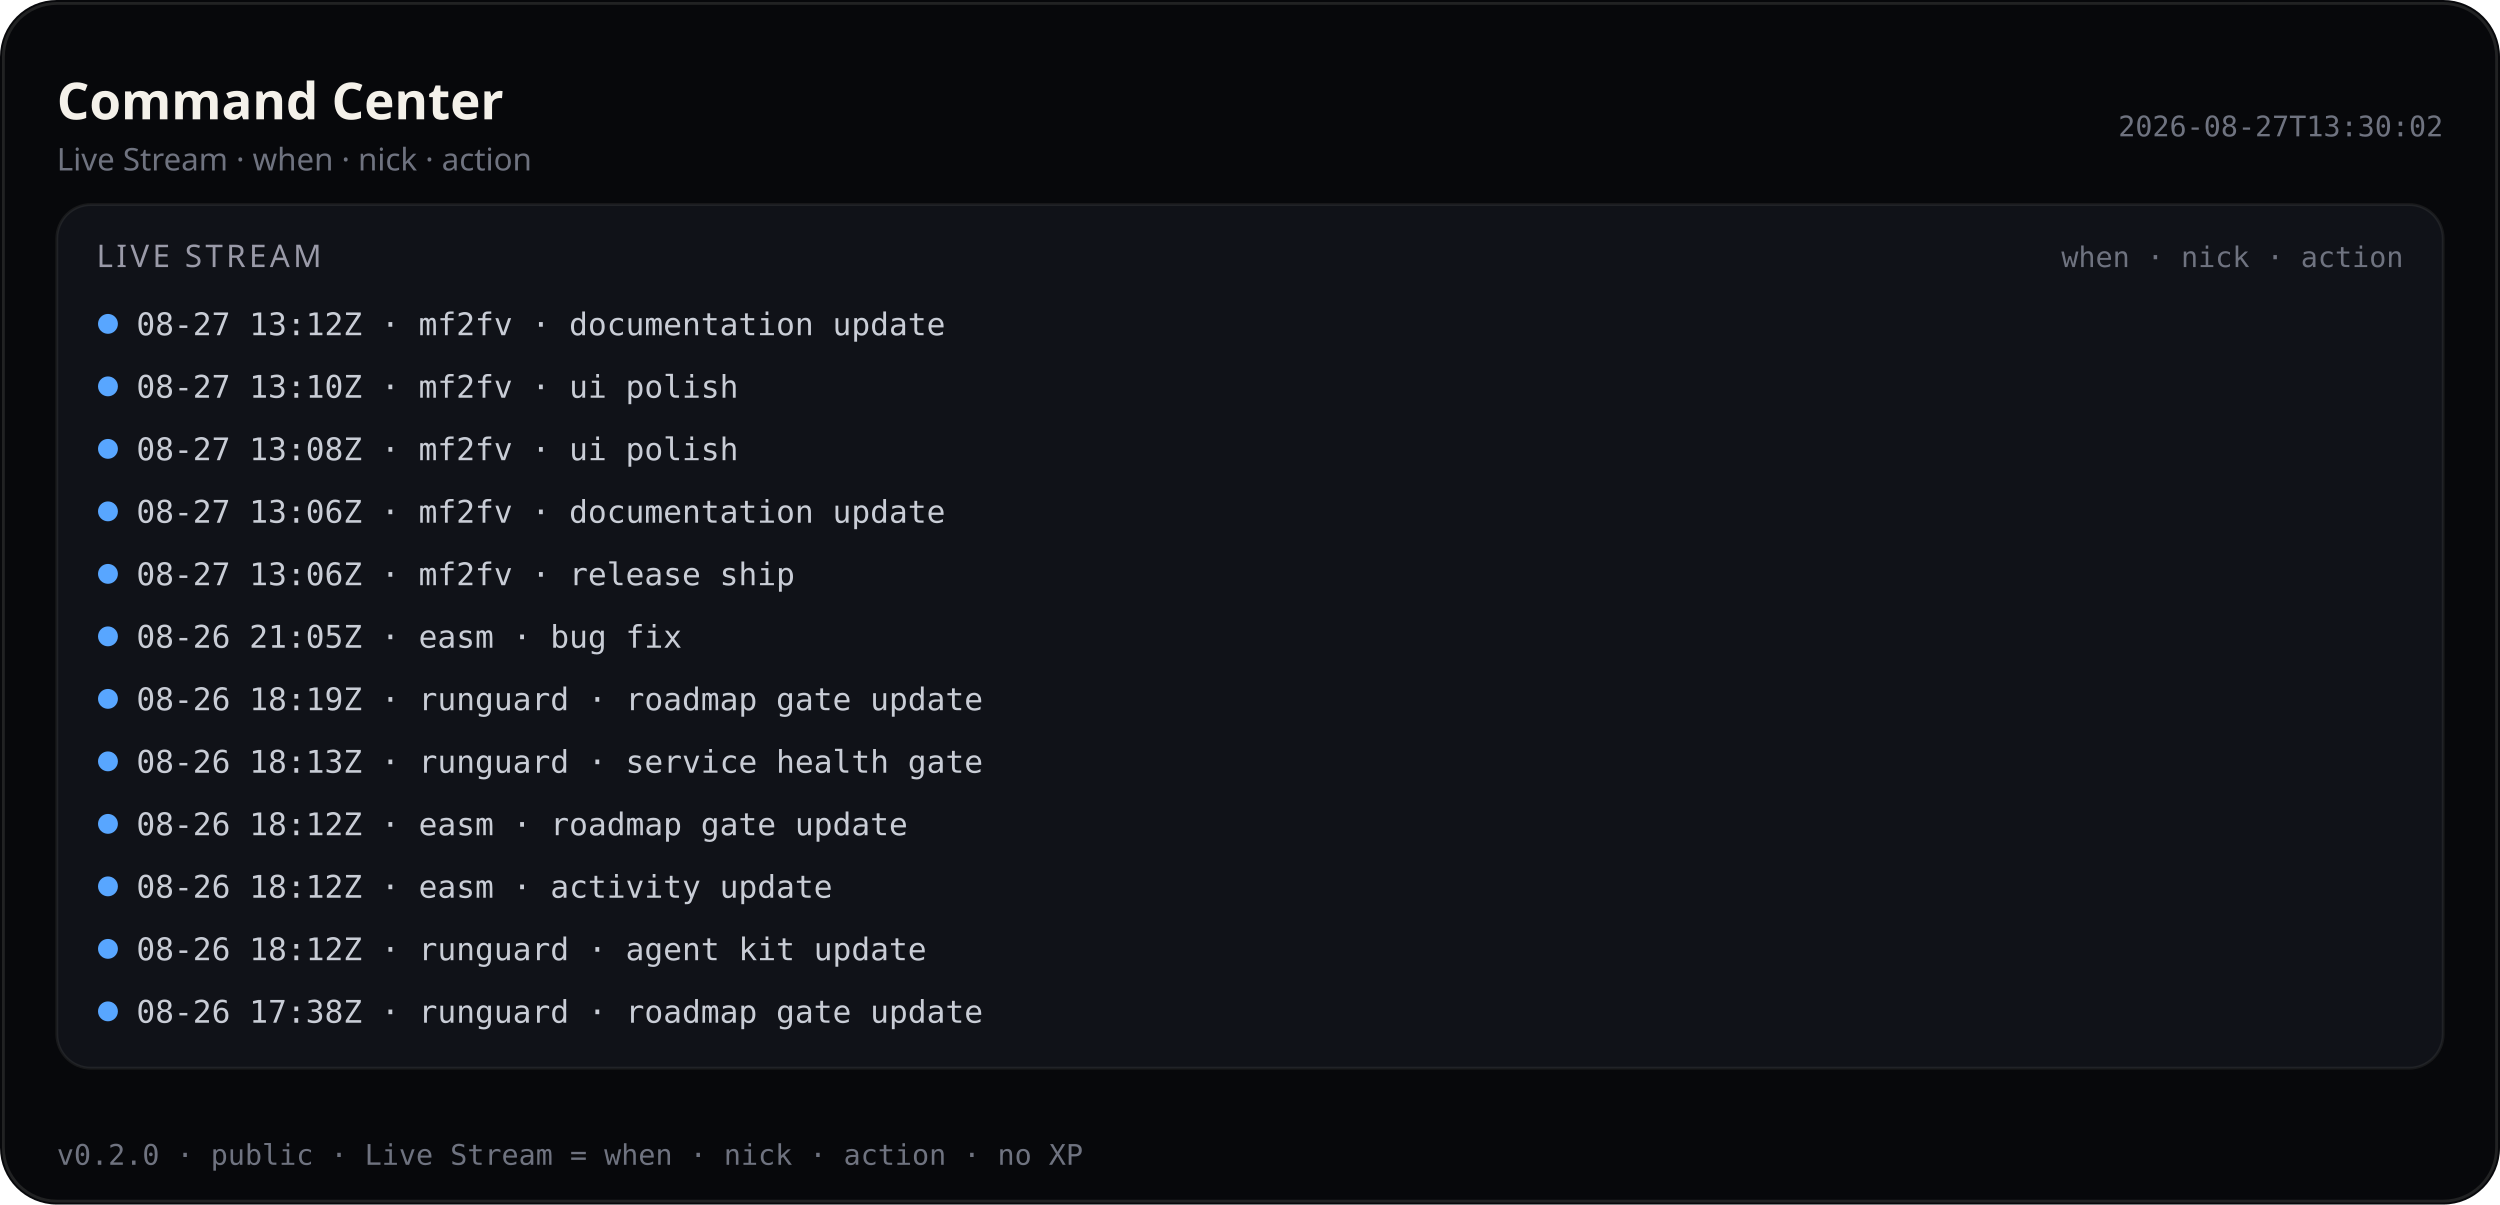
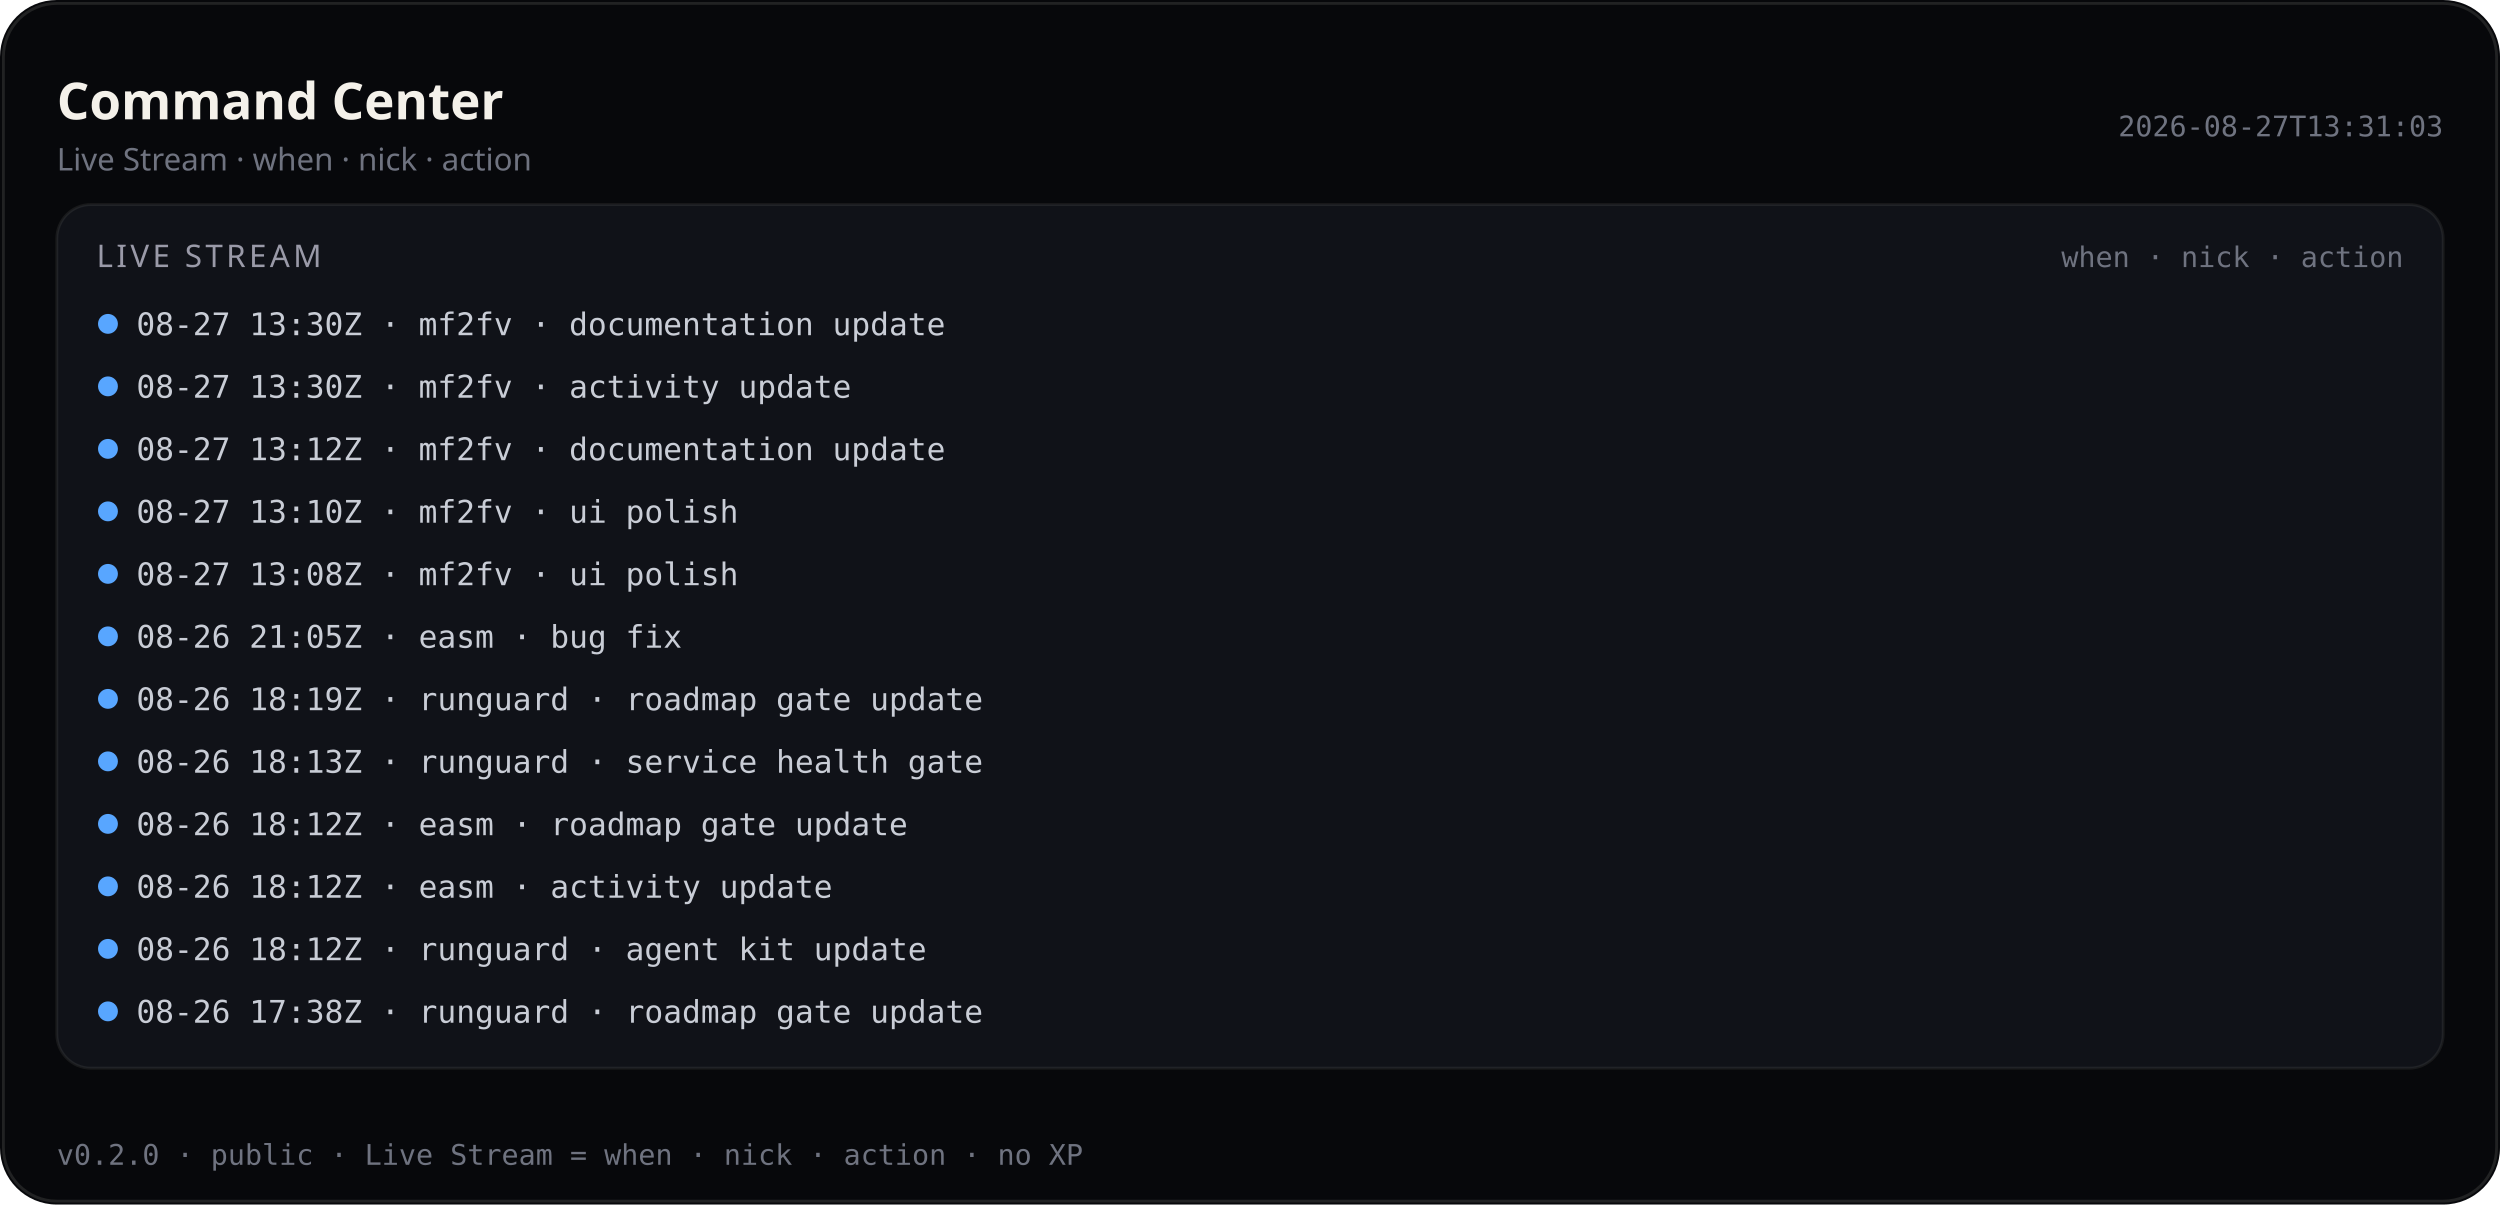
<svg xmlns="http://www.w3.org/2000/svg" viewBox="0 0 880 424" width="880" height="424" role="img" aria-label="Command Center — Live Stream (public)">
  <rect width="880" height="424" rx="20" fill="#07080b" />
  <rect x="1.2" y="1.2" width="877.6" height="421.6" rx="18.8" fill="none" stroke="rgba(232,228,214,0.12)" />
  <text x="20" y="42" fill="#f4f1ea" font-size="18" font-family="ui-sans-serif, system-ui, sans-serif" font-weight="600">Command Center</text>
  <text x="20" y="60" fill="#6f7380" font-size="11" font-family="ui-sans-serif, system-ui, sans-serif">Live Stream · when · nick · action</text>
-   <text x="860" y="48" fill="#6f7380" font-size="10" text-anchor="end" font-family="ui-monospace, SFMono-Regular, monospace">2026-08-27T13:30:02</text>
+   <text x="860" y="48" fill="#6f7380" font-size="10" text-anchor="end" font-family="ui-monospace, SFMono-Regular, monospace">2026-08-27T13:31:03</text>
  <rect x="20" y="72" width="840" height="304" rx="12" fill="#101218" stroke="rgba(232,228,214,0.08)" />
  <text x="34" y="94" fill="#9a9aa8" font-size="11" font-family="ui-sans-serif, system-ui, sans-serif" letter-spacing="1.2">LIVE STREAM</text>
  <text x="846" y="94" fill="#6f7380" font-size="10" text-anchor="end" font-family="ui-monospace, SFMono-Regular, monospace">when · nick · action</text>
  <defs>
    <clipPath id="live-stream-clip-pub">
      <rect x="20" y="72" width="840" height="304" />
    </clipPath>
  </defs>
  <g clip-path="url(#live-stream-clip-pub)">
    <circle cx="38" cy="114" r="3.5" fill="#58a6ff" />
-     <text x="48" y="118" fill="#c9cdd6" font-size="11" font-family="ui-monospace, SFMono-Regular, monospace">08-27 13:12Z · mf2fv · documentation update</text>
+     <text x="48" y="118" fill="#c9cdd6" font-size="11" font-family="ui-monospace, SFMono-Regular, monospace">08-27 13:30Z · mf2fv · documentation update</text>
    <circle cx="38" cy="136" r="3.5" fill="#58a6ff" />
-     <text x="48" y="140" fill="#c9cdd6" font-size="11" font-family="ui-monospace, SFMono-Regular, monospace">08-27 13:10Z · mf2fv · ui polish</text>
+     <text x="48" y="140" fill="#c9cdd6" font-size="11" font-family="ui-monospace, SFMono-Regular, monospace">08-27 13:30Z · mf2fv · activity update</text>
    <circle cx="38" cy="158" r="3.5" fill="#58a6ff" />
-     <text x="48" y="162" fill="#c9cdd6" font-size="11" font-family="ui-monospace, SFMono-Regular, monospace">08-27 13:08Z · mf2fv · ui polish</text>
+     <text x="48" y="162" fill="#c9cdd6" font-size="11" font-family="ui-monospace, SFMono-Regular, monospace">08-27 13:12Z · mf2fv · documentation update</text>
    <circle cx="38" cy="180" r="3.5" fill="#58a6ff" />
-     <text x="48" y="184" fill="#c9cdd6" font-size="11" font-family="ui-monospace, SFMono-Regular, monospace">08-27 13:06Z · mf2fv · documentation update</text>
+     <text x="48" y="184" fill="#c9cdd6" font-size="11" font-family="ui-monospace, SFMono-Regular, monospace">08-27 13:10Z · mf2fv · ui polish</text>
    <circle cx="38" cy="202" r="3.5" fill="#58a6ff" />
-     <text x="48" y="206" fill="#c9cdd6" font-size="11" font-family="ui-monospace, SFMono-Regular, monospace">08-27 13:06Z · mf2fv · release ship</text>
+     <text x="48" y="206" fill="#c9cdd6" font-size="11" font-family="ui-monospace, SFMono-Regular, monospace">08-27 13:08Z · mf2fv · ui polish</text>
    <circle cx="38" cy="224" r="3.5" fill="#58a6ff" />
    <text x="48" y="228" fill="#c9cdd6" font-size="11" font-family="ui-monospace, SFMono-Regular, monospace">08-26 21:05Z · easm · bug fix</text>
    <circle cx="38" cy="246" r="3.5" fill="#58a6ff" />
    <text x="48" y="250" fill="#c9cdd6" font-size="11" font-family="ui-monospace, SFMono-Regular, monospace">08-26 18:19Z · runguard · roadmap gate update</text>
    <circle cx="38" cy="268" r="3.5" fill="#58a6ff" />
    <text x="48" y="272" fill="#c9cdd6" font-size="11" font-family="ui-monospace, SFMono-Regular, monospace">08-26 18:13Z · runguard · service health gate</text>
    <circle cx="38" cy="290" r="3.5" fill="#58a6ff" />
    <text x="48" y="294" fill="#c9cdd6" font-size="11" font-family="ui-monospace, SFMono-Regular, monospace">08-26 18:12Z · easm · roadmap gate update</text>
    <circle cx="38" cy="312" r="3.5" fill="#58a6ff" />
    <text x="48" y="316" fill="#c9cdd6" font-size="11" font-family="ui-monospace, SFMono-Regular, monospace">08-26 18:12Z · easm · activity update</text>
    <circle cx="38" cy="334" r="3.5" fill="#58a6ff" />
    <text x="48" y="338" fill="#c9cdd6" font-size="11" font-family="ui-monospace, SFMono-Regular, monospace">08-26 18:12Z · runguard · agent kit update</text>
    <circle cx="38" cy="356" r="3.5" fill="#58a6ff" />
    <text x="48" y="360" fill="#c9cdd6" font-size="11" font-family="ui-monospace, SFMono-Regular, monospace">08-26 17:38Z · runguard · roadmap gate update</text>
  </g>
  <text x="20" y="410" fill="#6f7380" font-size="10" font-family="ui-monospace, SFMono-Regular, monospace">v0.2.0 · public · Live Stream = when · nick · action · no XP</text>
</svg>
